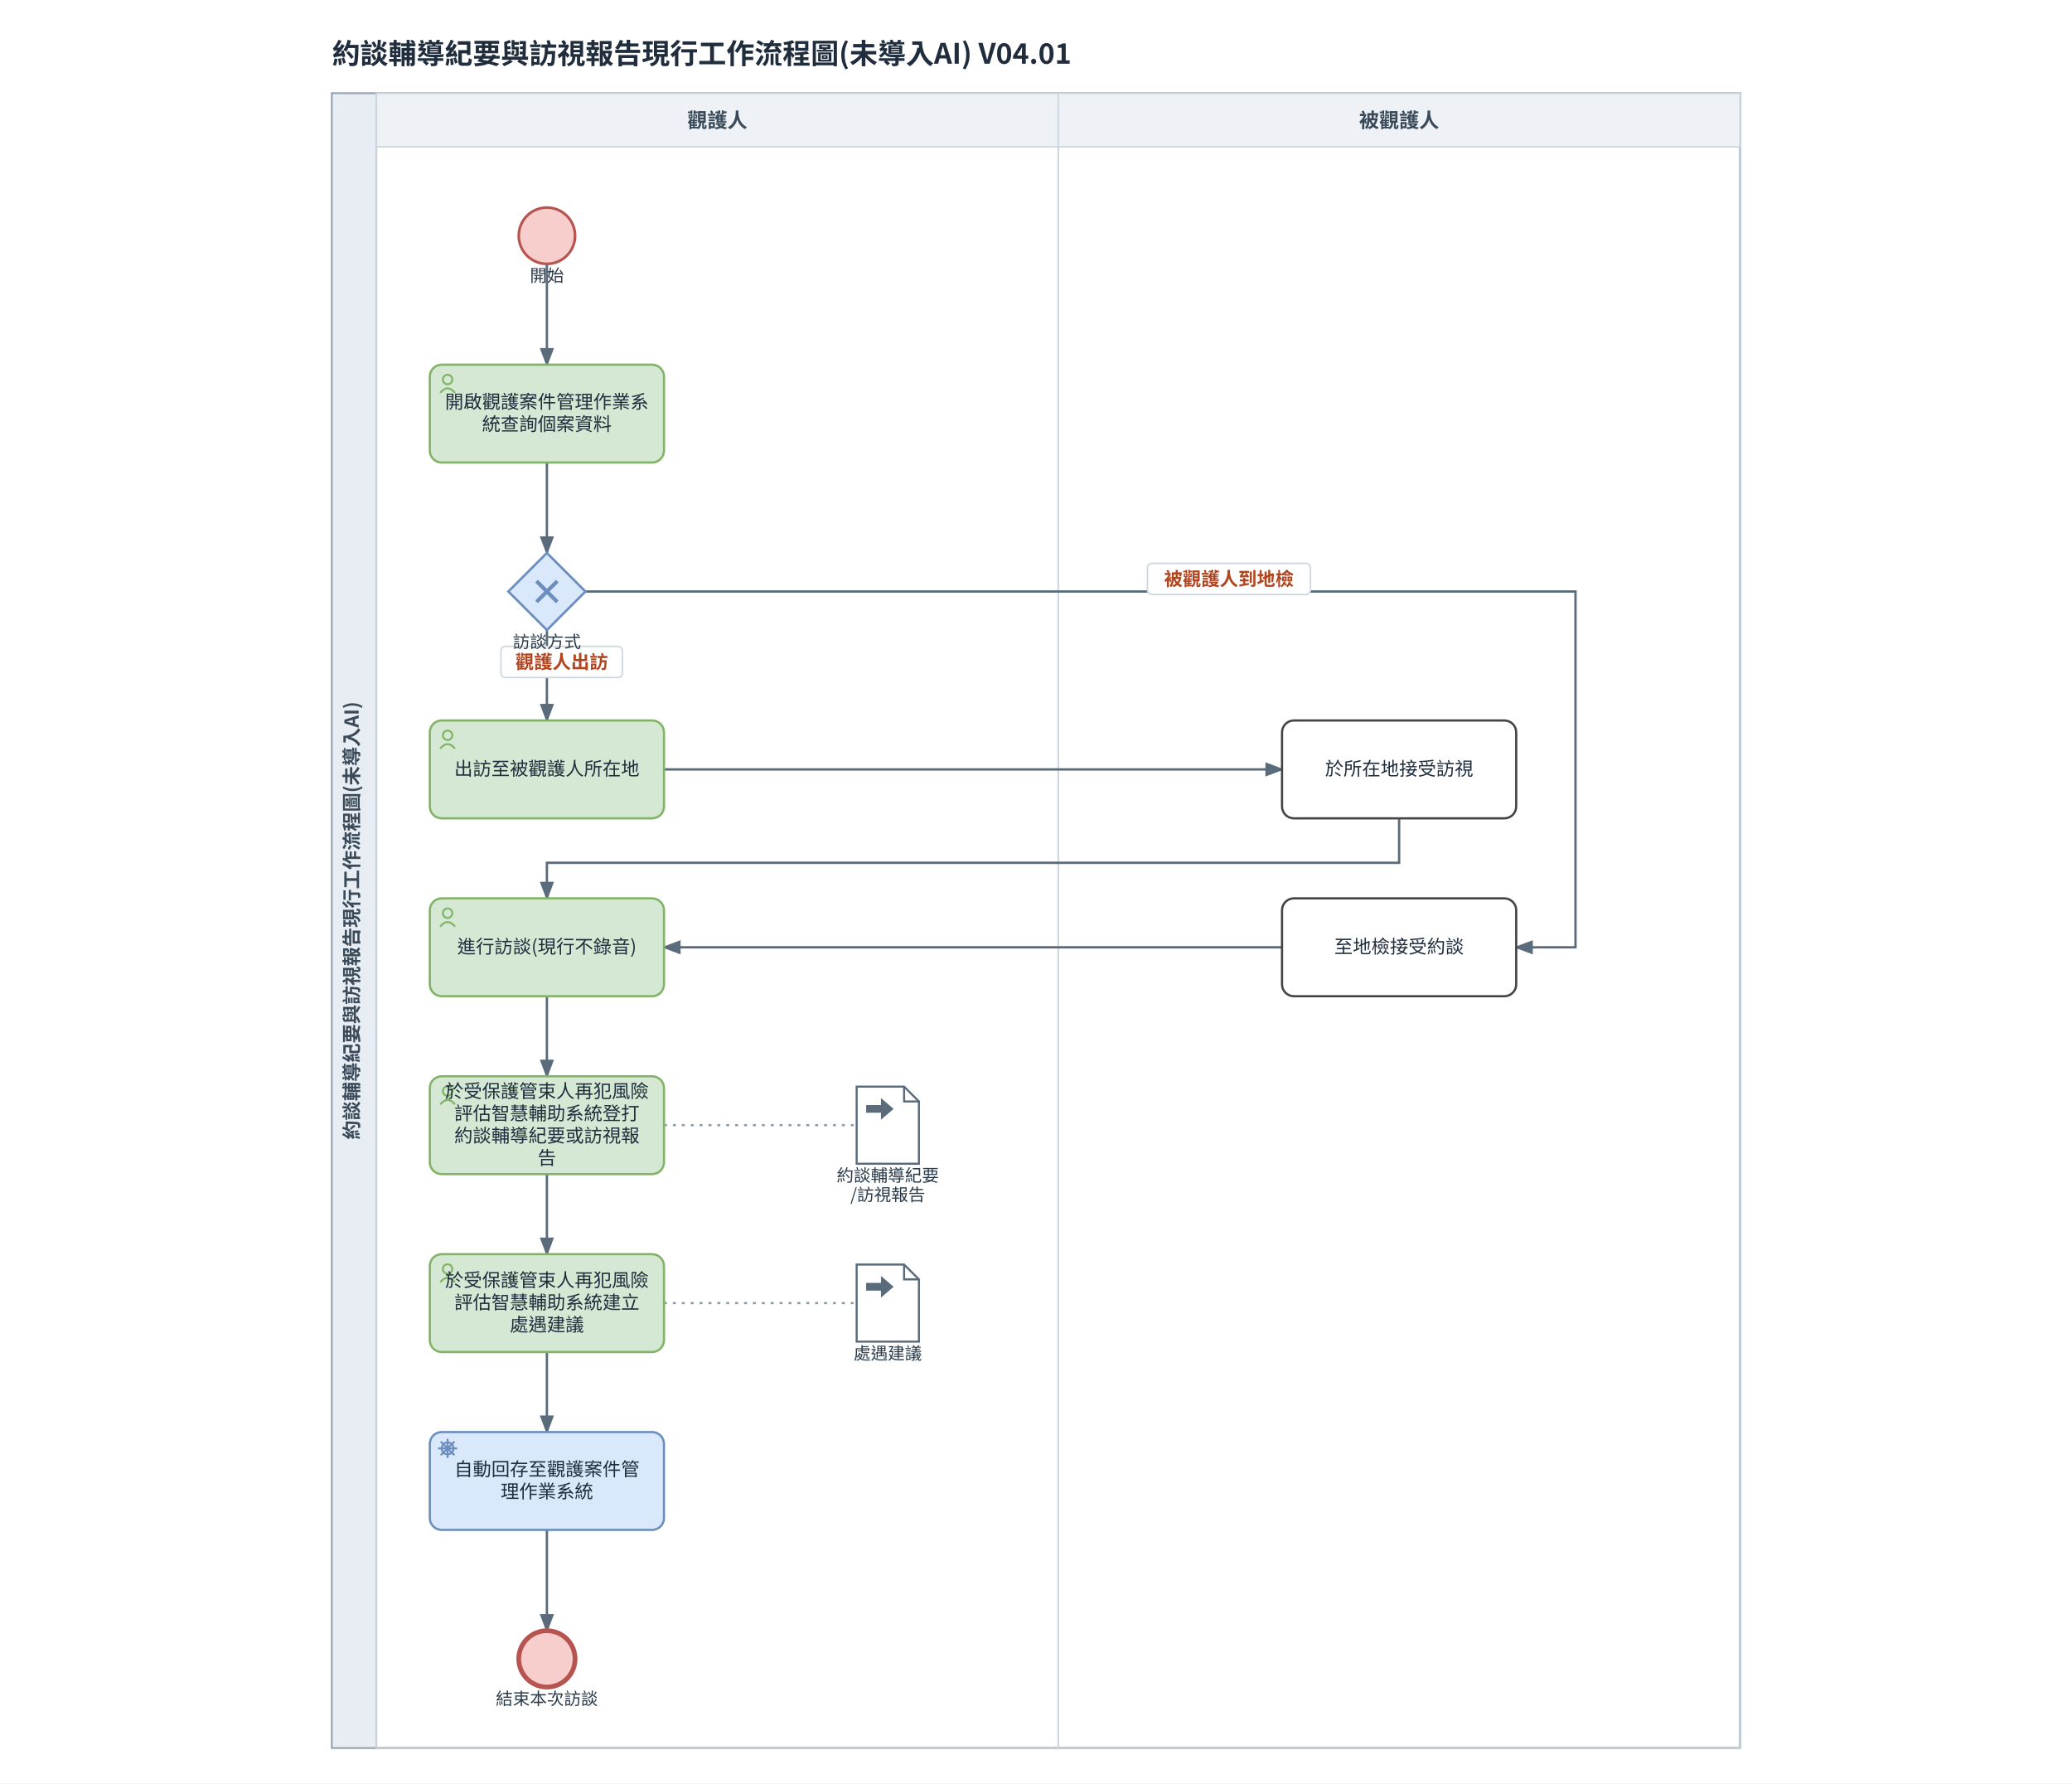
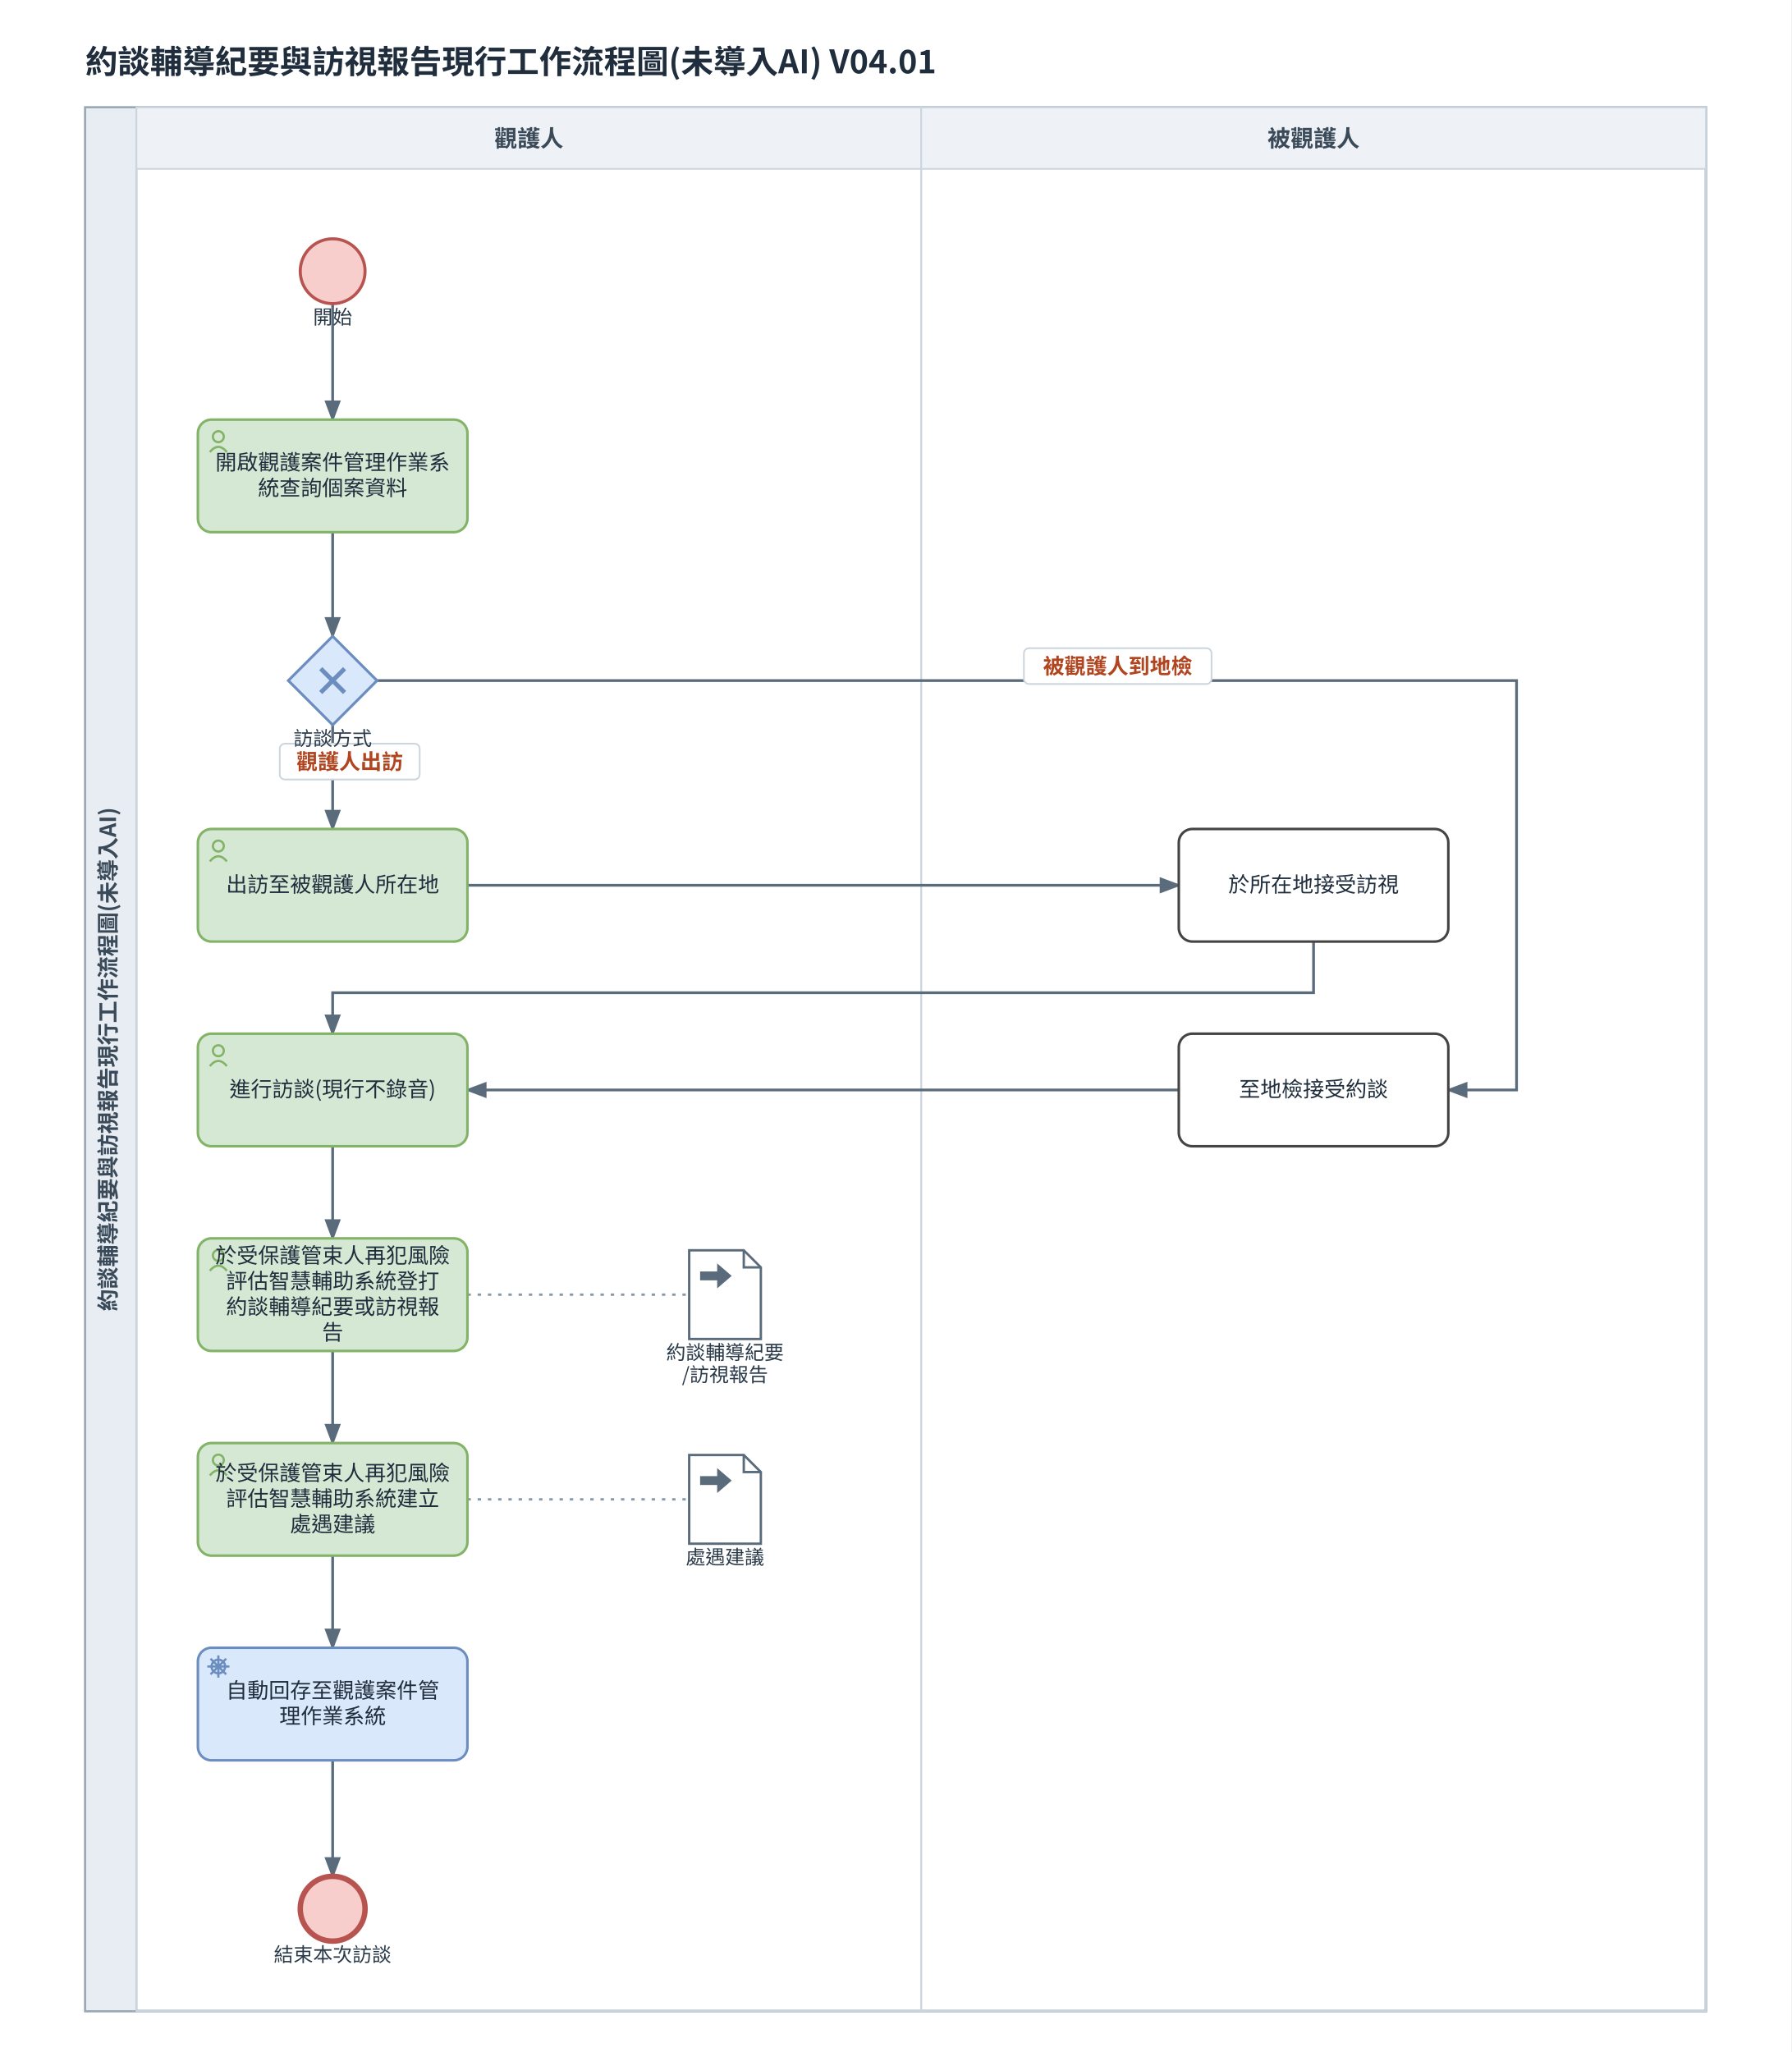
- <svg xmlns="http://www.w3.org/2000/svg" role="img" aria-label="約談輔導紀要與訪視報告現行工作流程圖(未導入AI) V04.01" viewBox="-84 7 1398 1203" data-pad="capped" font-family="Microsoft JhengHei, PingFang TC, Noto Sans CJK TC, sans-serif">
-   <rect x="-84" y="7" width="1398" height="1203" fill="#ffffff" />
+ <svg xmlns="http://www.w3.org/2000/svg" role="img" aria-label="約談輔導紀要與訪視報告現行工作流程圖(未導入AI) V04.01" viewBox="90 7 1050 1203" width="1050" height="1203" data-pad="capped" font-family="Microsoft JhengHei, PingFang TC, Noto Sans CJK TC, sans-serif">
+   <rect x="90" y="7" width="1050" height="1203" fill="#ffffff" />
  <text x="140" y="50" font-size="19" font-weight="bold" fill="#1f2d3d">約談輔導紀要與訪視報告現行工作流程圖(未導入AI) V04.01</text>
  <defs>
    <marker id="arr" markerWidth="9" markerHeight="9" refX="7" refY="3" orient="auto" markerUnits="strokeWidth">
      <path d="M0,0 L8,3 L0,6 Z" fill="#5a6b7b" />
    </marker>
    <marker id="mfarr" markerWidth="11" markerHeight="11" refX="8" refY="4" orient="auto" markerUnits="strokeWidth">
      <path d="M0,0 L8,4 L0,8" fill="none" stroke="#6b7b8b" stroke-width="1.3" />
    </marker>
    <marker id="mfdot" markerWidth="10" markerHeight="10" refX="5" refY="5" orient="auto" markerUnits="strokeWidth">
      <circle cx="5" cy="5" r="3.2" fill="#fff" stroke="#6b7b8b" stroke-width="1.3" />
    </marker>
  </defs>
  <rect x="140" y="70" width="950" height="1116" fill="none" stroke="#9aa7b4" stroke-width="1.5" />
  <rect x="140" y="70" width="30" height="1116" fill="#e7edf3" stroke="#9aa7b4" />
  <text x="158" y="628.0" font-size="13" font-weight="bold" fill="#3a4a59" text-anchor="middle" transform="rotate(-90 158 628.0)">約談輔導紀要與訪視報告現行工作流程圖(未導入AI)</text>
  <rect x="170" y="70" width="460" height="1116" fill="none" stroke="#cdd6df" />
  <rect x="170" y="70" width="460" height="36" fill="#eef2f6" stroke="#cdd6df" />
  <text x="400.0" y="93" font-size="13.5" font-weight="bold" fill="#3a4a59" text-anchor="middle">觀護人</text>
  <rect x="630" y="70" width="460" height="1116" fill="none" stroke="#cdd6df" />
  <rect x="630" y="70" width="460" height="36" fill="#eef2f6" stroke="#cdd6df" />
  <text x="860.0" y="93" font-size="13.5" font-weight="bold" fill="#3a4a59" text-anchor="middle">被觀護人</text>
  <path d="M285,185 L285,253" fill="none" stroke="#5a6b7b" stroke-width="1.6" marker-end="url(#arr)" />
  <path d="M285,319 L285,380" fill="none" stroke="#5a6b7b" stroke-width="1.6" marker-end="url(#arr)" />
  <path d="M311,406 L979,406 L979,646 L939,646" fill="none" stroke="#5a6b7b" stroke-width="1.6" marker-end="url(#arr)" />
  <rect x="690.2" y="387.0" width="110" height="21" fill="#fff" stroke="#cdd6df" rx="3" />
  <text x="745.2" y="402.0" font-size="12.5" fill="#b0451f" text-anchor="middle" font-weight="bold">被觀護人到地檢</text>
  <path d="M285,432 L285,493" fill="none" stroke="#5a6b7b" stroke-width="1.6" marker-end="url(#arr)" />
  <rect x="254.0" y="443" width="82" height="21" fill="#fff" stroke="#cdd6df" rx="3" />
  <text x="295.0" y="458" font-size="12.5" fill="#b0451f" text-anchor="middle" font-weight="bold">觀護人出訪</text>
  <path d="M364,526 L781,526" fill="none" stroke="#5a6b7b" stroke-width="1.6" marker-end="url(#arr)" />
  <path d="M781,646 L364,646" fill="none" stroke="#5a6b7b" stroke-width="1.6" marker-end="url(#arr)" />
  <path d="M860,559 L860,589 L285,589 L285,613" fill="none" stroke="#5a6b7b" stroke-width="1.6" marker-end="url(#arr)" />
  <path d="M285,679 L285,733" fill="none" stroke="#5a6b7b" stroke-width="1.6" marker-end="url(#arr)" />
  <path d="M285,799 L285,853" fill="none" stroke="#5a6b7b" stroke-width="1.6" marker-end="url(#arr)" />
  <path d="M285,919 L285,973" fill="none" stroke="#5a6b7b" stroke-width="1.6" marker-end="url(#arr)" />
  <path d="M285,1039 L285,1107" fill="none" stroke="#5a6b7b" stroke-width="1.6" marker-end="url(#arr)" />
  <path d="M364,766 L494,766" fill="none" stroke="#8a99a8" stroke-width="1.4" stroke-dasharray="2,4" />
  <path d="M364,886 L494,886" fill="none" stroke="#8a99a8" stroke-width="1.4" stroke-dasharray="2,4" />
  <circle cx="285.0" cy="166.0" r="19.0" fill="#f8cecc" stroke="#b85450" stroke-width="1.8" />
  <text x="285.0" y="197" font-size="11.5" fill="#2a3a49" text-anchor="middle">開始</text>
  <rect x="206" y="253" width="158" height="66" rx="8" fill="#d5e8d4" stroke="#82b366" stroke-width="1.5" />
  <circle cx="218" cy="263" r="3.2" fill="none" stroke="#82b366" stroke-width="1.3" />
  <path d="M213,272 Q218,266 223,272" fill="none" stroke="#82b366" stroke-width="1.3" />
  <text x="285.0" y="282.5" font-size="12.5" fill="#1f2d3d" text-anchor="middle">開啟觀護案件管理作業系</text>
  <text x="285.0" y="297.5" font-size="12.5" fill="#1f2d3d" text-anchor="middle">統
查詢個案資料</text>
  <polygon points="285.0,380 311,406.0 285.0,432 259,406.0" fill="#dae8fc" stroke="#6c8ebf" stroke-width="1.6" />
  <path d="M278.0,399.0 L292.0,413.0 M278.0,413.0 L292.0,399.0" stroke="#6c8ebf" stroke-width="2.6" fill="none" />
  <text x="285.0" y="444" font-size="11.5" fill="#2a3a49" text-anchor="middle">訪談方式</text>
  <rect x="781" y="613" width="158" height="66" rx="8" fill="#ffffff" stroke="#444444" stroke-width="1.5" />
  <text x="860.0" y="650.0" font-size="12.5" fill="#1f2d3d" text-anchor="middle">至地檢接受約談</text>
  <rect x="206" y="493" width="158" height="66" rx="8" fill="#d5e8d4" stroke="#82b366" stroke-width="1.5" />
  <circle cx="218" cy="503" r="3.2" fill="none" stroke="#82b366" stroke-width="1.3" />
  <path d="M213,512 Q218,506 223,512" fill="none" stroke="#82b366" stroke-width="1.3" />
  <text x="285.0" y="530.0" font-size="12.5" fill="#1f2d3d" text-anchor="middle">出訪至被觀護人所在地</text>
  <rect x="781" y="493" width="158" height="66" rx="8" fill="#ffffff" stroke="#444444" stroke-width="1.5" />
  <text x="860.0" y="530.0" font-size="12.5" fill="#1f2d3d" text-anchor="middle">於所在地接受訪視</text>
  <rect x="206" y="613" width="158" height="66" rx="8" fill="#d5e8d4" stroke="#82b366" stroke-width="1.5" />
  <circle cx="218" cy="623" r="3.2" fill="none" stroke="#82b366" stroke-width="1.3" />
  <path d="M213,632 Q218,626 223,632" fill="none" stroke="#82b366" stroke-width="1.3" />
  <text x="285.0" y="650.0" font-size="12.5" fill="#1f2d3d" text-anchor="middle">進行訪談(現行不錄音)</text>
  <rect x="206" y="733" width="158" height="66" rx="8" fill="#d5e8d4" stroke="#82b366" stroke-width="1.5" />
  <circle cx="218" cy="743" r="3.2" fill="none" stroke="#82b366" stroke-width="1.3" />
  <path d="M213,752 Q218,746 223,752" fill="none" stroke="#82b366" stroke-width="1.3" />
  <text x="285.0" y="747.5" font-size="12.5" fill="#1f2d3d" text-anchor="middle">於受保護管束人再犯風險</text>
  <text x="285.0" y="762.5" font-size="12.5" fill="#1f2d3d" text-anchor="middle">評估
智慧輔助系統登打</text>
  <text x="285.0" y="777.5" font-size="12.5" fill="#1f2d3d" text-anchor="middle">約談輔導紀要
或訪視報</text>
  <text x="285.0" y="792.5" font-size="12.5" fill="#1f2d3d" text-anchor="middle">告</text>
  <path d="M494,740 L526,740 L536,750 L536,792 L494,792 Z" fill="#ffffff" stroke="#5a6b7b" stroke-width="1.4" />
  <path d="M526,740 L526,750 L536,750" fill="none" stroke="#5a6b7b" stroke-width="1.4" />
  <path d="M501,753 L511,753 L511,749 L518,755 L511,761 L511,757 L501,757 Z" fill="#5a6b7b" stroke="#5a6b7b" stroke-width="1.2" />
  <text x="515.0" y="804" font-size="11.5" fill="#2a3a49" text-anchor="middle">約談輔導紀要</text>
  <text x="515.0" y="817" font-size="11.5" fill="#2a3a49" text-anchor="middle">/
訪視報告</text>
  <rect x="206" y="853" width="158" height="66" rx="8" fill="#d5e8d4" stroke="#82b366" stroke-width="1.5" />
  <circle cx="218" cy="863" r="3.2" fill="none" stroke="#82b366" stroke-width="1.3" />
  <path d="M213,872 Q218,866 223,872" fill="none" stroke="#82b366" stroke-width="1.3" />
  <text x="285.0" y="875.0" font-size="12.5" fill="#1f2d3d" text-anchor="middle">於受保護管束人再犯風險</text>
  <text x="285.0" y="890.0" font-size="12.5" fill="#1f2d3d" text-anchor="middle">評估
智慧輔助系統建立</text>
  <text x="285.0" y="905.0" font-size="12.5" fill="#1f2d3d" text-anchor="middle">處遇建議</text>
  <path d="M494,860 L526,860 L536,870 L536,912 L494,912 Z" fill="#ffffff" stroke="#5a6b7b" stroke-width="1.4" />
  <path d="M526,860 L526,870 L536,870" fill="none" stroke="#5a6b7b" stroke-width="1.4" />
  <path d="M501,873 L511,873 L511,869 L518,875 L511,881 L511,877 L501,877 Z" fill="#5a6b7b" stroke="#5a6b7b" stroke-width="1.2" />
  <text x="515.0" y="924" font-size="11.5" fill="#2a3a49" text-anchor="middle">處遇建議</text>
  <rect x="206" y="973" width="158" height="66" rx="8" fill="#dae8fc" stroke="#6c8ebf" stroke-width="1.5" />
  <circle cx="218" cy="984" r="4" fill="none" stroke="#6c8ebf" stroke-width="1.3" />
  <path d="M218,984 l6.5,0.0 M218,984 l-6.5,0.0 M218,984 l0.0,6.5 M218,984 l0.0,-6.5 M218,984 l4.595,4.595 M218,984 l-4.595,4.595 M218,984 l4.595,-4.595 M218,984 l-4.595,-4.595 " stroke="#6c8ebf" stroke-width="1.3" fill="none" />
  <text x="285.0" y="1002.5" font-size="12.5" fill="#1f2d3d" text-anchor="middle">自動回存至
觀護案件管</text>
  <text x="285.0" y="1017.5" font-size="12.5" fill="#1f2d3d" text-anchor="middle">理作業系統</text>
  <circle cx="285.0" cy="1126.0" r="19.0" fill="#f8cecc" stroke="#b85450" stroke-width="3.2" />
  <text x="285.0" y="1157" font-size="11.5" fill="#2a3a49" text-anchor="middle">結束本次訪談</text>
</svg>
